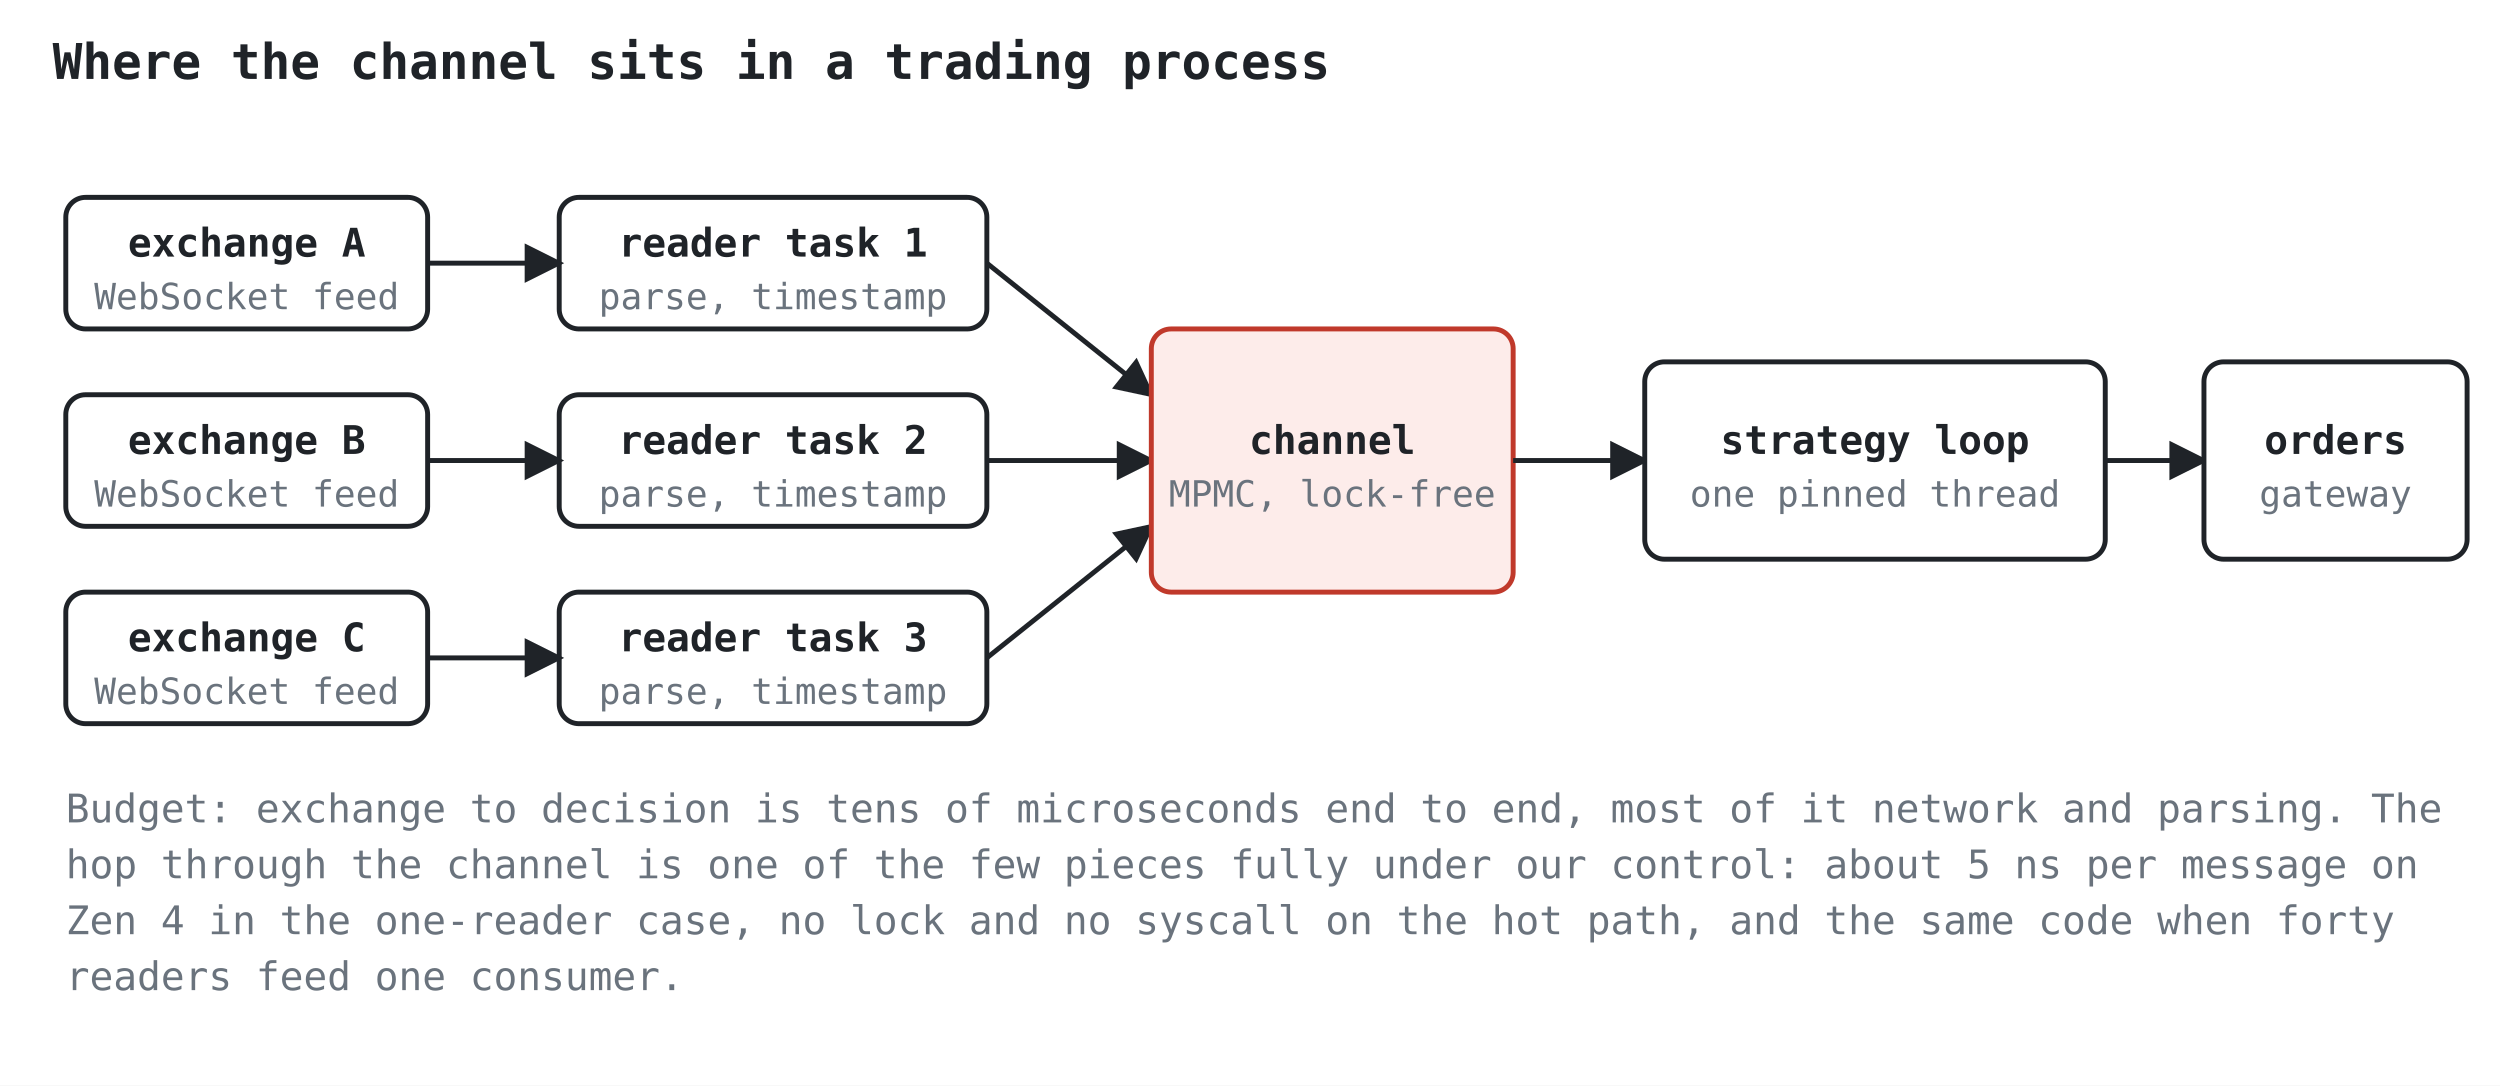
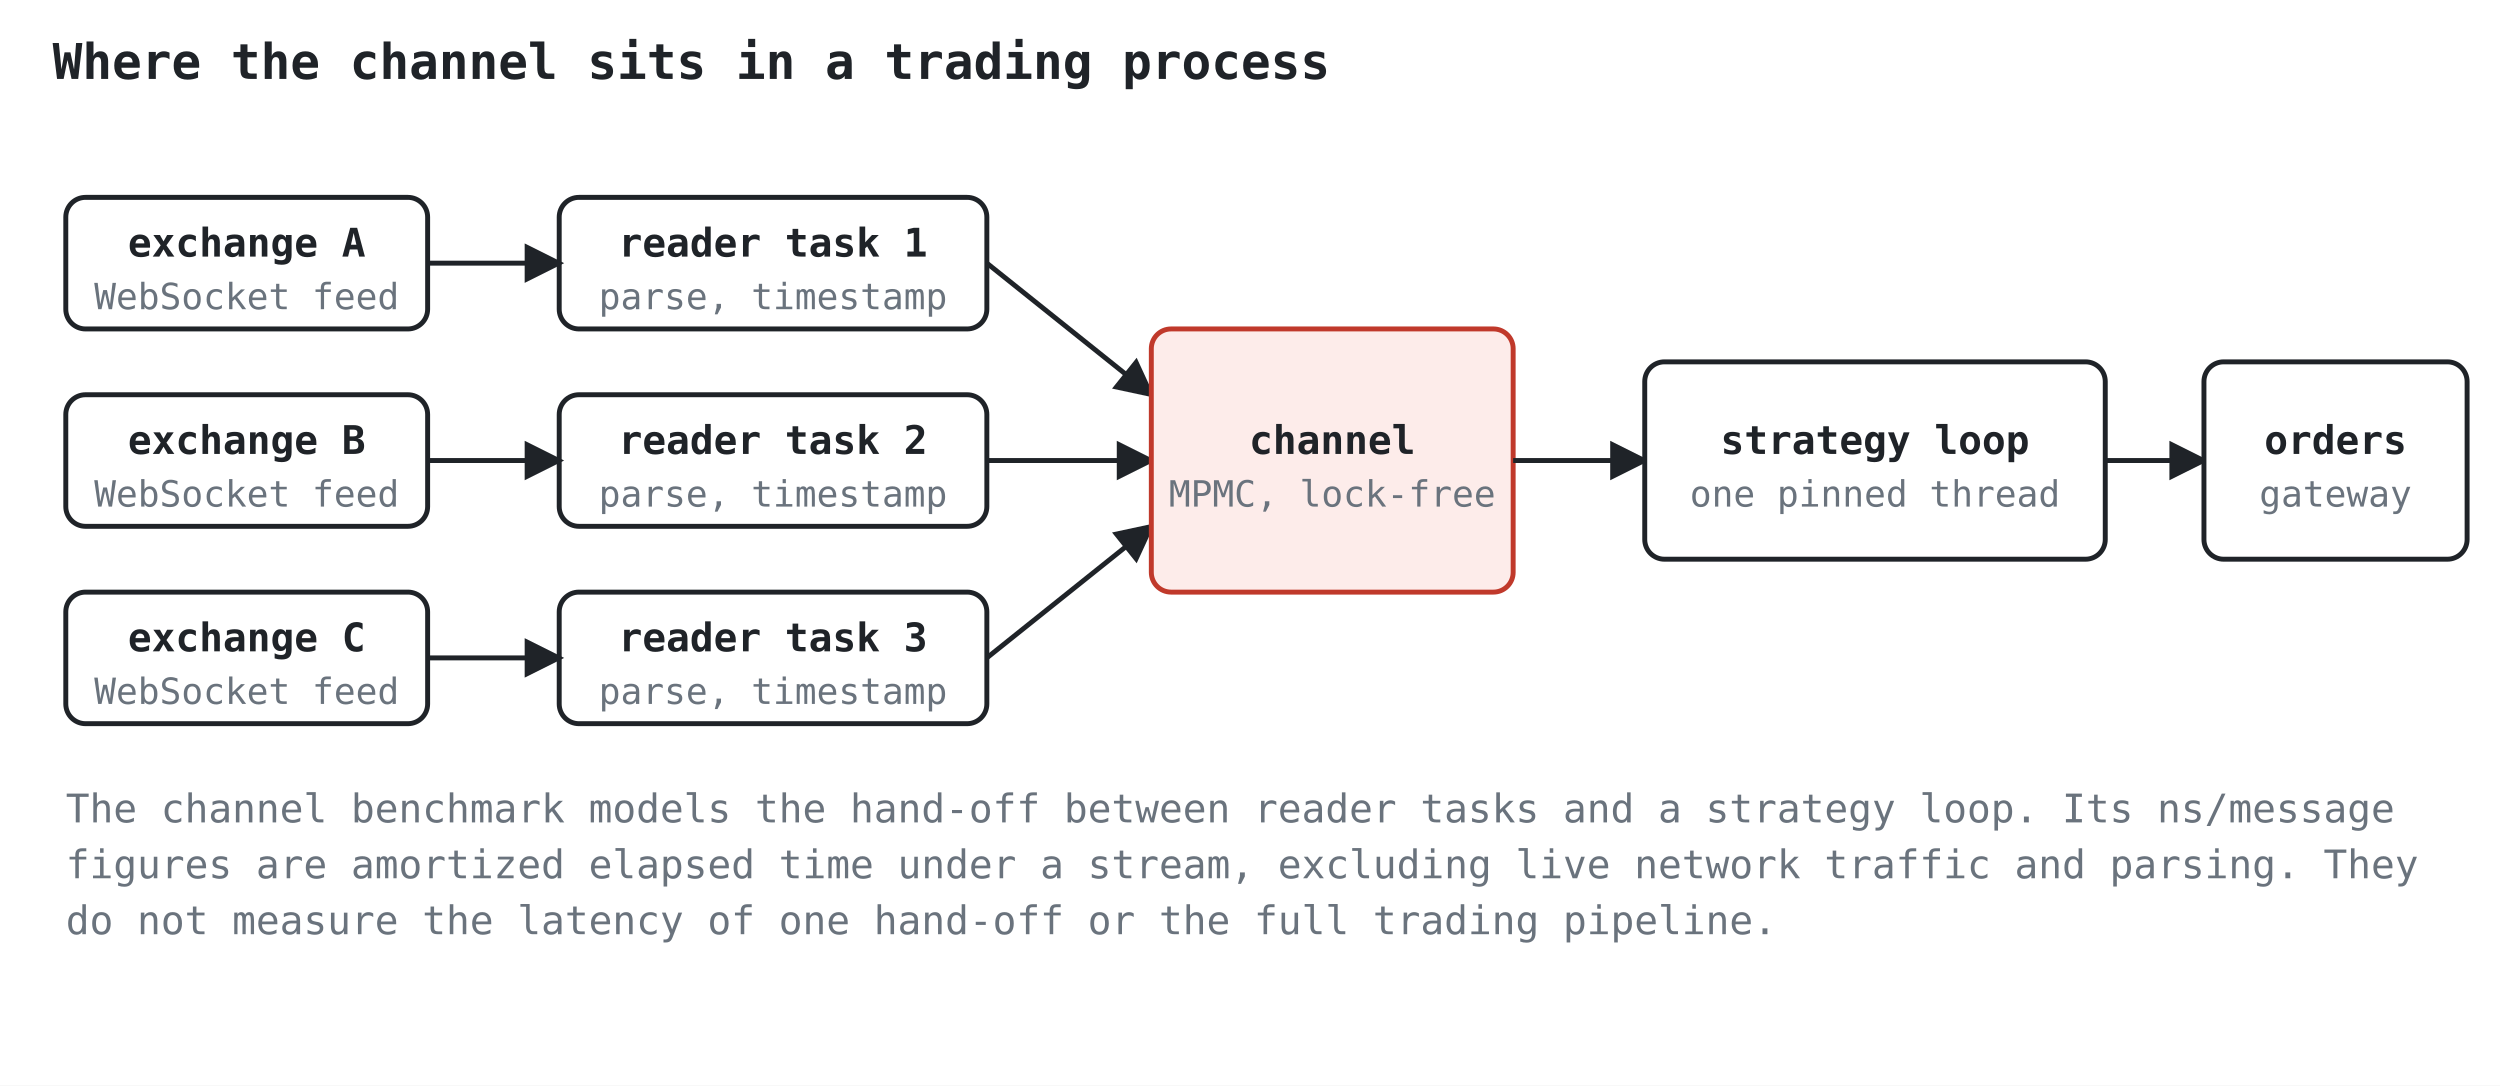
<svg xmlns="http://www.w3.org/2000/svg" viewBox="0 0 760 330" width="760" height="330" font-family="JetBrains Mono, SFMono-Regular, Menlo, monospace" font-size="12">
  <defs>
    <marker id="a" markerWidth="8" markerHeight="8" refX="7" refY="4" orient="auto">
      <path d="M0,0 L8,4 L0,8 z" fill="#1f2328" />
    </marker>
  </defs>
  <rect width="760" height="330" fill="white" />
  <text x="16" y="24" font-size="15" font-weight="bold" fill="#1f2328">Where the channel sits in a trading process</text>
  <rect x="20" y="60" width="110" height="40" rx="6" fill="white" stroke="#1f2328" stroke-width="1.5" />
  <text x="75.0" y="78.0" text-anchor="middle" fill="#1f2328" font-weight="bold">exchange A</text>
  <text x="75.0" y="94.0" text-anchor="middle" fill="#6a737d" font-size="11">WebSocket feed</text>
  <rect x="170" y="60" width="130" height="40" rx="6" fill="white" stroke="#1f2328" stroke-width="1.5" />
  <text x="235.0" y="78.0" text-anchor="middle" fill="#1f2328" font-weight="bold">reader task 1</text>
  <text x="235.0" y="94.0" text-anchor="middle" fill="#6a737d" font-size="11">parse, timestamp</text>
  <line x1="130" y1="80" x2="170" y2="80" stroke="#1f2328" stroke-width="1.5" marker-end="url(#a)" />
  <line x1="300" y1="80" x2="350" y2="120" stroke="#1f2328" stroke-width="1.5" marker-end="url(#a)" />
  <rect x="20" y="120" width="110" height="40" rx="6" fill="white" stroke="#1f2328" stroke-width="1.5" />
  <text x="75.0" y="138.0" text-anchor="middle" fill="#1f2328" font-weight="bold">exchange B</text>
  <text x="75.0" y="154.0" text-anchor="middle" fill="#6a737d" font-size="11">WebSocket feed</text>
  <rect x="170" y="120" width="130" height="40" rx="6" fill="white" stroke="#1f2328" stroke-width="1.5" />
  <text x="235.0" y="138.0" text-anchor="middle" fill="#1f2328" font-weight="bold">reader task 2</text>
  <text x="235.0" y="154.0" text-anchor="middle" fill="#6a737d" font-size="11">parse, timestamp</text>
  <line x1="130" y1="140" x2="170" y2="140" stroke="#1f2328" stroke-width="1.5" marker-end="url(#a)" />
  <line x1="300" y1="140" x2="350" y2="140" stroke="#1f2328" stroke-width="1.5" marker-end="url(#a)" />
  <rect x="20" y="180" width="110" height="40" rx="6" fill="white" stroke="#1f2328" stroke-width="1.5" />
  <text x="75.0" y="198.0" text-anchor="middle" fill="#1f2328" font-weight="bold">exchange C</text>
  <text x="75.0" y="214.0" text-anchor="middle" fill="#6a737d" font-size="11">WebSocket feed</text>
  <rect x="170" y="180" width="130" height="40" rx="6" fill="white" stroke="#1f2328" stroke-width="1.5" />
  <text x="235.0" y="198.0" text-anchor="middle" fill="#1f2328" font-weight="bold">reader task 3</text>
  <text x="235.0" y="214.0" text-anchor="middle" fill="#6a737d" font-size="11">parse, timestamp</text>
  <line x1="130" y1="200" x2="170" y2="200" stroke="#1f2328" stroke-width="1.5" marker-end="url(#a)" />
  <line x1="300" y1="200" x2="350" y2="160" stroke="#1f2328" stroke-width="1.5" marker-end="url(#a)" />
  <rect x="350" y="100" width="110" height="80" rx="6" fill="#fdecea" stroke="#c0392b" stroke-width="1.5" />
  <text x="405.0" y="138.0" text-anchor="middle" fill="#1f2328" font-weight="bold">channel</text>
  <text x="405.0" y="154.0" text-anchor="middle" fill="#6a737d" font-size="11">MPMC, lock-free</text>
  <line x1="460" y1="140" x2="500" y2="140" stroke="#1f2328" stroke-width="1.5" marker-end="url(#a)" />
  <rect x="500" y="110" width="140" height="60" rx="6" fill="white" stroke="#1f2328" stroke-width="1.5" />
  <text x="570.0" y="138.0" text-anchor="middle" fill="#1f2328" font-weight="bold">strategy loop</text>
  <text x="570.0" y="154.0" text-anchor="middle" fill="#6a737d" font-size="11">one pinned thread</text>
  <line x1="640" y1="140" x2="670" y2="140" stroke="#1f2328" stroke-width="1.5" marker-end="url(#a)" />
  <rect x="670" y="110" width="80" height="60" rx="6" fill="white" stroke="#1f2328" stroke-width="1.5" />
  <text x="710.0" y="138.0" text-anchor="middle" fill="#1f2328" font-weight="bold">orders</text>
  <text x="710.0" y="154.0" text-anchor="middle" fill="#6a737d" font-size="11">gateway</text>
-   <text x="20" y="250" fill="#6a737d" font-size="12">Budget: exchange to decision is tens of microseconds end to end, most of it network and parsing. The</text>
-   <text x="20" y="267" fill="#6a737d" font-size="12">hop through the channel is one of the few pieces fully under our control: about 5 ns per message on</text>
-   <text x="20" y="284" fill="#6a737d" font-size="12">Zen 4 in the one-reader case, no lock and no syscall on the hot path, and the same code when forty</text>
-   <text x="20" y="301" fill="#6a737d" font-size="12">readers feed one consumer.</text>
+   <text x="20" y="250" fill="#6a737d" font-size="12">The channel benchmark models the hand-off between reader tasks and a strategy loop. Its ns/message</text>
+   <text x="20" y="267" fill="#6a737d" font-size="12">figures are amortized elapsed time under a stream, excluding live network traffic and parsing. They</text>
+   <text x="20" y="284" fill="#6a737d" font-size="12">do not measure the latency of one hand-off or the full trading pipeline.</text>
</svg>
